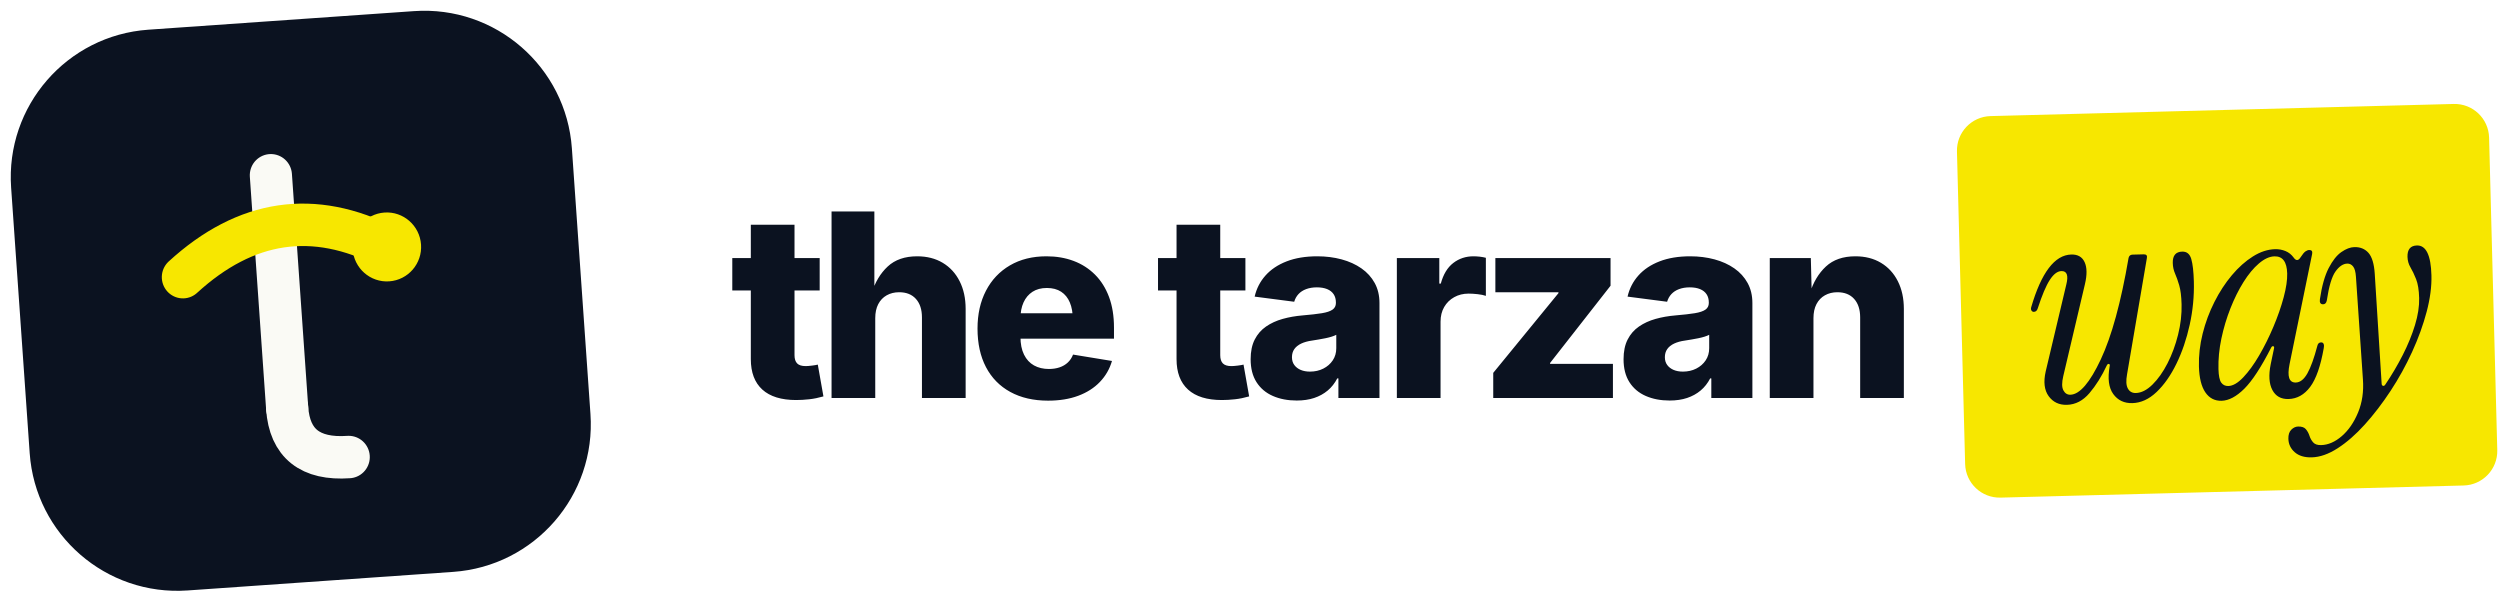
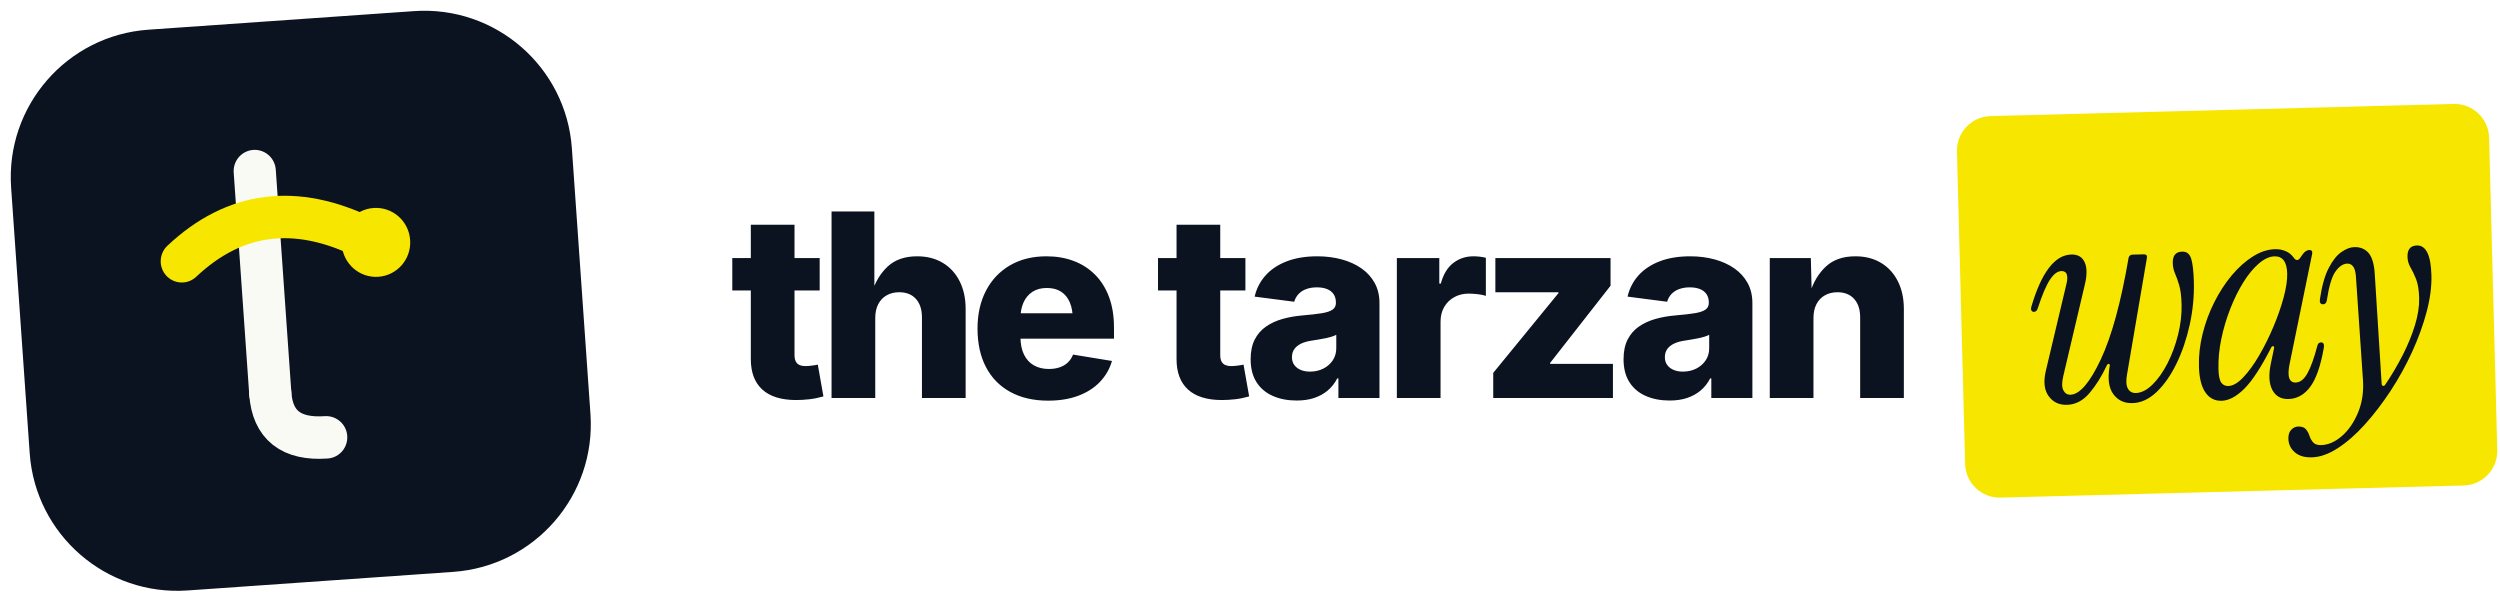
<svg xmlns="http://www.w3.org/2000/svg" viewBox="-4 -4 507 122" width="507" height="122" fill="none" role="img" aria-label="The Tarzan Way">
  <g transform="rotate(-4 57 57)">
    <rect x="0" y="0" width="114" height="114" rx="30" fill="#0b1220" />
    <g transform="translate(26 21.5) scale(1.069 1.076)" fill="none" stroke-width="8" stroke-linecap="round">
-       <path d="M25 9V53" stroke="#fafaf5" />
-       <path d="M25 53q0 10 11 10" stroke="#fafaf5" />
-       <path d="M7 27q19 -15 39 -3" stroke="#f7e700" />
-       <circle cx="46" cy="24" r="6.5" fill="#f7e700" stroke="none" />
+       <path d="M22 8V50" stroke="#fafaf5" />
+       <path d="M22 50q0 9 10 9" stroke="#fafaf5" />
+       <path d="M7 24q16 -13 35 -2" stroke="#f7e700" />
+       <circle cx="44" cy="23" r="6.5" fill="#f7e700" stroke="none" />
    </g>
  </g>
  <path d="M162.23 48.333V54.909H144.508V48.333ZM148.266 41.579H157.127V68.036Q157.127 69.154 157.66 69.699Q158.193 70.245 159.387 70.245Q159.844 70.245 160.669 70.144Q161.494 70.042 161.85 69.941L162.992 76.39Q161.494 76.822 160.098 76.974Q158.701 77.126 157.457 77.126Q152.938 77.126 150.602 75.006Q148.266 72.886 148.266 68.824Z M173.5 60.521V76.72H164.639V38.888H173.322V55.493H172.764Q173.805 52.116 176.026 50.047Q178.248 47.978 182.006 47.978Q184.976 47.978 187.185 49.298Q189.394 50.618 190.613 53.031Q191.832 55.443 191.832 58.642V76.72H182.971V60.368Q182.971 57.982 181.752 56.623Q180.533 55.265 178.349 55.265Q176.928 55.265 175.823 55.887Q174.719 56.509 174.109 57.677Q173.5 58.845 173.5 60.521Z M208.56 77.253Q204.117 77.253 200.892 75.489Q197.668 73.724 195.954 70.449Q194.24 67.173 194.24 62.628Q194.24 58.261 195.954 54.96Q197.668 51.659 200.816 49.819Q203.965 47.978 208.23 47.978Q211.226 47.978 213.727 48.917Q216.228 49.857 218.069 51.698Q219.91 53.538 220.913 56.23Q221.916 58.921 221.916 62.45V64.685H197.388V59.531H217.701L213.562 60.749Q213.562 58.769 212.966 57.347Q212.369 55.925 211.201 55.163Q210.033 54.402 208.306 54.402Q206.58 54.402 205.386 55.176Q204.193 55.95 203.571 57.334Q202.949 58.718 202.949 60.572V64.279Q202.949 66.462 203.673 67.922Q204.396 69.382 205.691 70.106Q206.986 70.829 208.713 70.829Q209.906 70.829 210.883 70.499Q211.861 70.169 212.559 69.509Q213.257 68.849 213.613 67.909L221.509 69.204Q220.799 71.642 219.059 73.457Q217.32 75.273 214.667 76.263Q212.013 77.253 208.56 77.253Z M248.568 48.333V54.909H230.845V48.333ZM234.603 41.579H243.464V68.036Q243.464 69.154 243.997 69.699Q244.531 70.245 245.724 70.245Q246.181 70.245 247.006 70.144Q247.831 70.042 248.187 69.941L249.329 76.39Q247.831 76.822 246.435 76.974Q245.038 77.126 243.794 77.126Q239.275 77.126 236.939 75.006Q234.603 72.886 234.603 68.824Z M258.974 77.228Q256.257 77.228 254.137 76.301Q252.017 75.374 250.823 73.508Q249.63 71.642 249.63 68.849Q249.63 66.488 250.455 64.863Q251.28 63.238 252.753 62.222Q254.226 61.206 256.13 60.673Q258.034 60.14 260.193 59.962Q262.605 59.759 264.077 59.518Q265.55 59.277 266.236 58.794Q266.921 58.312 266.921 57.449V57.347Q266.921 56.357 266.464 55.671Q266.007 54.986 265.144 54.63Q264.28 54.275 263.062 54.275Q261.843 54.275 260.891 54.63Q259.939 54.986 259.329 55.646Q258.72 56.306 258.466 57.195L250.443 56.154Q251.001 53.716 252.639 51.875Q254.277 50.034 256.93 49.006Q259.583 47.978 263.138 47.978Q265.779 47.978 268.076 48.6Q270.374 49.222 272.101 50.428Q273.827 51.634 274.792 53.399Q275.757 55.163 275.757 57.449V76.72H267.429V72.734H267.2Q266.439 74.206 265.258 75.197Q264.077 76.187 262.516 76.707Q260.954 77.228 258.974 77.228ZM261.665 71.363Q263.163 71.363 264.369 70.753Q265.575 70.144 266.286 69.077Q266.997 68.011 266.997 66.615V63.898Q266.616 64.101 266.045 64.279Q265.474 64.456 264.788 64.596Q264.103 64.736 263.417 64.85Q262.732 64.964 262.097 65.066Q260.802 65.243 259.888 65.675Q258.974 66.107 258.491 66.792Q258.009 67.478 258.009 68.443Q258.009 69.382 258.491 70.03Q258.974 70.677 259.786 71.02Q260.599 71.363 261.665 71.363Z M279.282 76.72V48.333H287.89V53.513H288.194Q288.956 50.695 290.721 49.336Q292.485 47.978 294.821 47.978Q295.431 47.978 296.104 48.054Q296.776 48.13 297.335 48.282V56.001Q296.7 55.773 295.672 55.658Q294.644 55.544 293.831 55.544Q292.206 55.544 290.911 56.268Q289.616 56.991 288.88 58.261Q288.144 59.531 288.144 61.232V76.72Z M298.829 76.72V71.616L312.058 55.443V55.265H299.261V48.333H322.62V53.945L310.356 69.611V69.788H323.102V76.72Z M334.6 77.228Q331.884 77.228 329.763 76.301Q327.643 75.374 326.45 73.508Q325.257 71.642 325.257 68.849Q325.257 66.488 326.082 64.863Q326.907 63.238 328.38 62.222Q329.852 61.206 331.757 60.673Q333.661 60.14 335.819 59.962Q338.231 59.759 339.704 59.518Q341.176 59.277 341.862 58.794Q342.548 58.312 342.548 57.449V57.347Q342.548 56.357 342.091 55.671Q341.634 54.986 340.77 54.63Q339.907 54.275 338.688 54.275Q337.469 54.275 336.517 54.63Q335.565 54.986 334.956 55.646Q334.346 56.306 334.092 57.195L326.069 56.154Q326.628 53.716 328.265 51.875Q329.903 50.034 332.556 49.006Q335.21 47.978 338.764 47.978Q341.405 47.978 343.703 48.6Q346.001 49.222 347.727 50.428Q349.454 51.634 350.419 53.399Q351.384 55.163 351.384 57.449V76.72H343.055V72.734H342.827Q342.065 74.206 340.884 75.197Q339.704 76.187 338.142 76.707Q336.581 77.228 334.6 77.228ZM337.292 71.363Q338.79 71.363 339.996 70.753Q341.202 70.144 341.913 69.077Q342.624 68.011 342.624 66.615V63.898Q342.243 64.101 341.672 64.279Q341.1 64.456 340.415 64.596Q339.729 64.736 339.044 64.85Q338.358 64.964 337.723 65.066Q336.428 65.243 335.514 65.675Q334.6 66.107 334.118 66.792Q333.635 67.478 333.635 68.443Q333.635 69.382 334.118 70.03Q334.6 70.677 335.413 71.02Q336.225 71.363 337.292 71.363Z M363.77 60.521V76.72H354.909V48.333H363.237L363.415 55.493H363.034Q364.075 52.116 366.296 50.047Q368.518 47.978 372.276 47.978Q375.247 47.978 377.456 49.298Q379.665 50.618 380.883 53.031Q382.102 55.443 382.102 58.642V76.72H373.241V60.368Q373.241 57.982 372.022 56.623Q370.803 55.265 368.62 55.265Q367.198 55.265 366.093 55.887Q364.989 56.509 364.379 57.677Q363.77 58.845 363.77 60.521Z" fill="#0b1220" />
  <g transform="rotate(-1.5 447.659 57)">
    <rect x="393.682" y="18.3" width="107.954" height="77.4" rx="7" fill="#f7e700" />
    <path d="M414.628 77.242Q412.25 77.242 410.974 75.386Q409.698 73.53 410.51 70.34L415.15 52.824Q415.904 50.098 414.222 50.098Q413.004 50.098 411.815 51.838Q410.626 53.578 409.234 57.522Q409.002 58.218 408.422 58.218Q408.132 58.218 407.958 57.957Q407.784 57.696 407.9 57.29Q411.264 46.792 416.31 46.792Q418.282 46.792 418.978 48.416Q419.674 50.04 418.92 52.882L414.048 71.384Q413.526 73.356 413.99 74.284Q414.454 75.212 415.382 75.212Q418.224 75.212 421.733 68.223Q425.242 61.234 427.91 47.778Q428.084 47.14 428.722 47.14H430.984Q431.796 47.14 431.622 47.894L426.982 71.384Q426.576 73.298 427.069 74.255Q427.562 75.212 428.664 75.212Q430.346 75.212 432.086 73.588Q433.826 71.964 435.247 69.354Q436.668 66.744 437.538 63.612Q438.408 60.48 438.408 57.464Q438.408 55.028 438.031 53.607Q437.654 52.186 437.248 51.2Q436.842 50.214 436.842 49.054Q436.842 46.792 438.814 46.792Q440.206 46.792 440.612 48.329Q441.018 49.866 441.018 52.94Q441.018 57.348 439.945 61.669Q438.872 65.99 437.045 69.499Q435.218 73.008 432.869 75.125Q430.52 77.242 427.91 77.242Q425.416 77.242 424.082 75.299Q422.748 73.356 423.502 69.644Q423.618 69.238 423.357 69.18Q423.096 69.122 422.922 69.47Q421.298 72.718 419.268 74.98Q417.238 77.242 414.628 77.242Z M446.006 77.242Q443.918 77.242 442.758 75.444Q441.598 73.646 441.598 70.166Q441.598 66.86 442.526 63.525Q443.454 60.19 445.078 57.174Q446.702 54.158 448.761 51.838Q450.82 49.518 453.111 48.155Q455.402 46.792 457.664 46.792Q458.766 46.792 459.752 47.227Q460.738 47.662 461.376 48.59Q461.724 49.112 462.072 49.112Q462.42 49.112 462.768 48.59Q463.406 47.662 463.812 47.401Q464.218 47.14 464.566 47.14Q465.32 47.14 465.146 47.952L459.984 70.166Q459.114 73.936 461.144 73.936Q462.478 73.936 463.551 72.138Q464.624 70.34 465.726 66.57Q465.9 65.932 466.48 65.932Q466.886 65.932 467.002 66.28Q467.118 66.628 467.002 67.092Q465.9 72.544 464.044 74.893Q462.188 77.242 459.578 77.242Q457.316 77.242 456.359 75.328Q455.402 73.414 456.156 70.108L456.91 66.918Q457.026 66.512 456.765 66.454Q456.504 66.396 456.33 66.744Q453.14 72.602 450.675 74.922Q448.21 77.242 446.006 77.242ZM447.456 74.284Q448.848 74.284 450.53 72.602Q452.212 70.92 453.865 68.252Q455.518 65.584 456.91 62.51Q458.302 59.436 459.143 56.594Q459.984 53.752 459.984 51.78Q459.984 48.242 457.49 48.242Q455.982 48.242 454.3 49.605Q452.618 50.968 451.081 53.288Q449.544 55.608 448.297 58.537Q447.05 61.466 446.296 64.627Q445.542 67.788 445.542 70.804Q445.542 72.834 446.035 73.559Q446.528 74.284 447.456 74.284Z M463.986 89.19Q461.782 89.19 460.564 88.059Q459.346 86.928 459.346 85.304Q459.346 84.086 459.984 83.477Q460.622 82.868 461.376 82.868Q462.478 82.868 462.942 83.448Q463.406 84.028 463.638 84.811Q463.87 85.594 464.363 86.174Q464.856 86.754 465.958 86.754Q468.104 86.754 470.192 85.043Q472.28 83.332 473.614 80.345Q474.948 77.358 474.774 73.646L473.904 52.824Q473.846 51.316 473.382 50.707Q472.918 50.098 472.222 50.098Q470.946 50.098 469.786 51.635Q468.626 53.172 467.872 57.464Q467.698 58.218 467.118 58.218Q466.306 58.218 466.48 57.174Q467.176 53.172 468.423 50.91Q469.67 48.648 471.091 47.72Q472.512 46.792 473.73 46.792Q475.528 46.792 476.572 48.039Q477.616 49.286 477.732 52.302L478.544 74.574Q478.544 74.98 478.805 75.067Q479.066 75.154 479.298 74.806Q481.328 71.964 482.981 68.919Q484.634 65.874 485.62 62.916Q486.606 59.958 486.606 57.464Q486.606 55.028 486.084 53.607Q485.562 52.186 485.011 51.2Q484.46 50.214 484.46 49.054Q484.46 46.792 486.432 46.792Q489.216 46.792 489.216 52.94Q489.216 56.304 488.056 60.277Q486.896 64.25 484.895 68.339Q482.894 72.428 480.313 76.14Q477.732 79.852 474.919 82.81Q472.106 85.768 469.293 87.479Q466.48 89.19 463.986 89.19Z" fill="#0b1220" />
  </g>
</svg>
